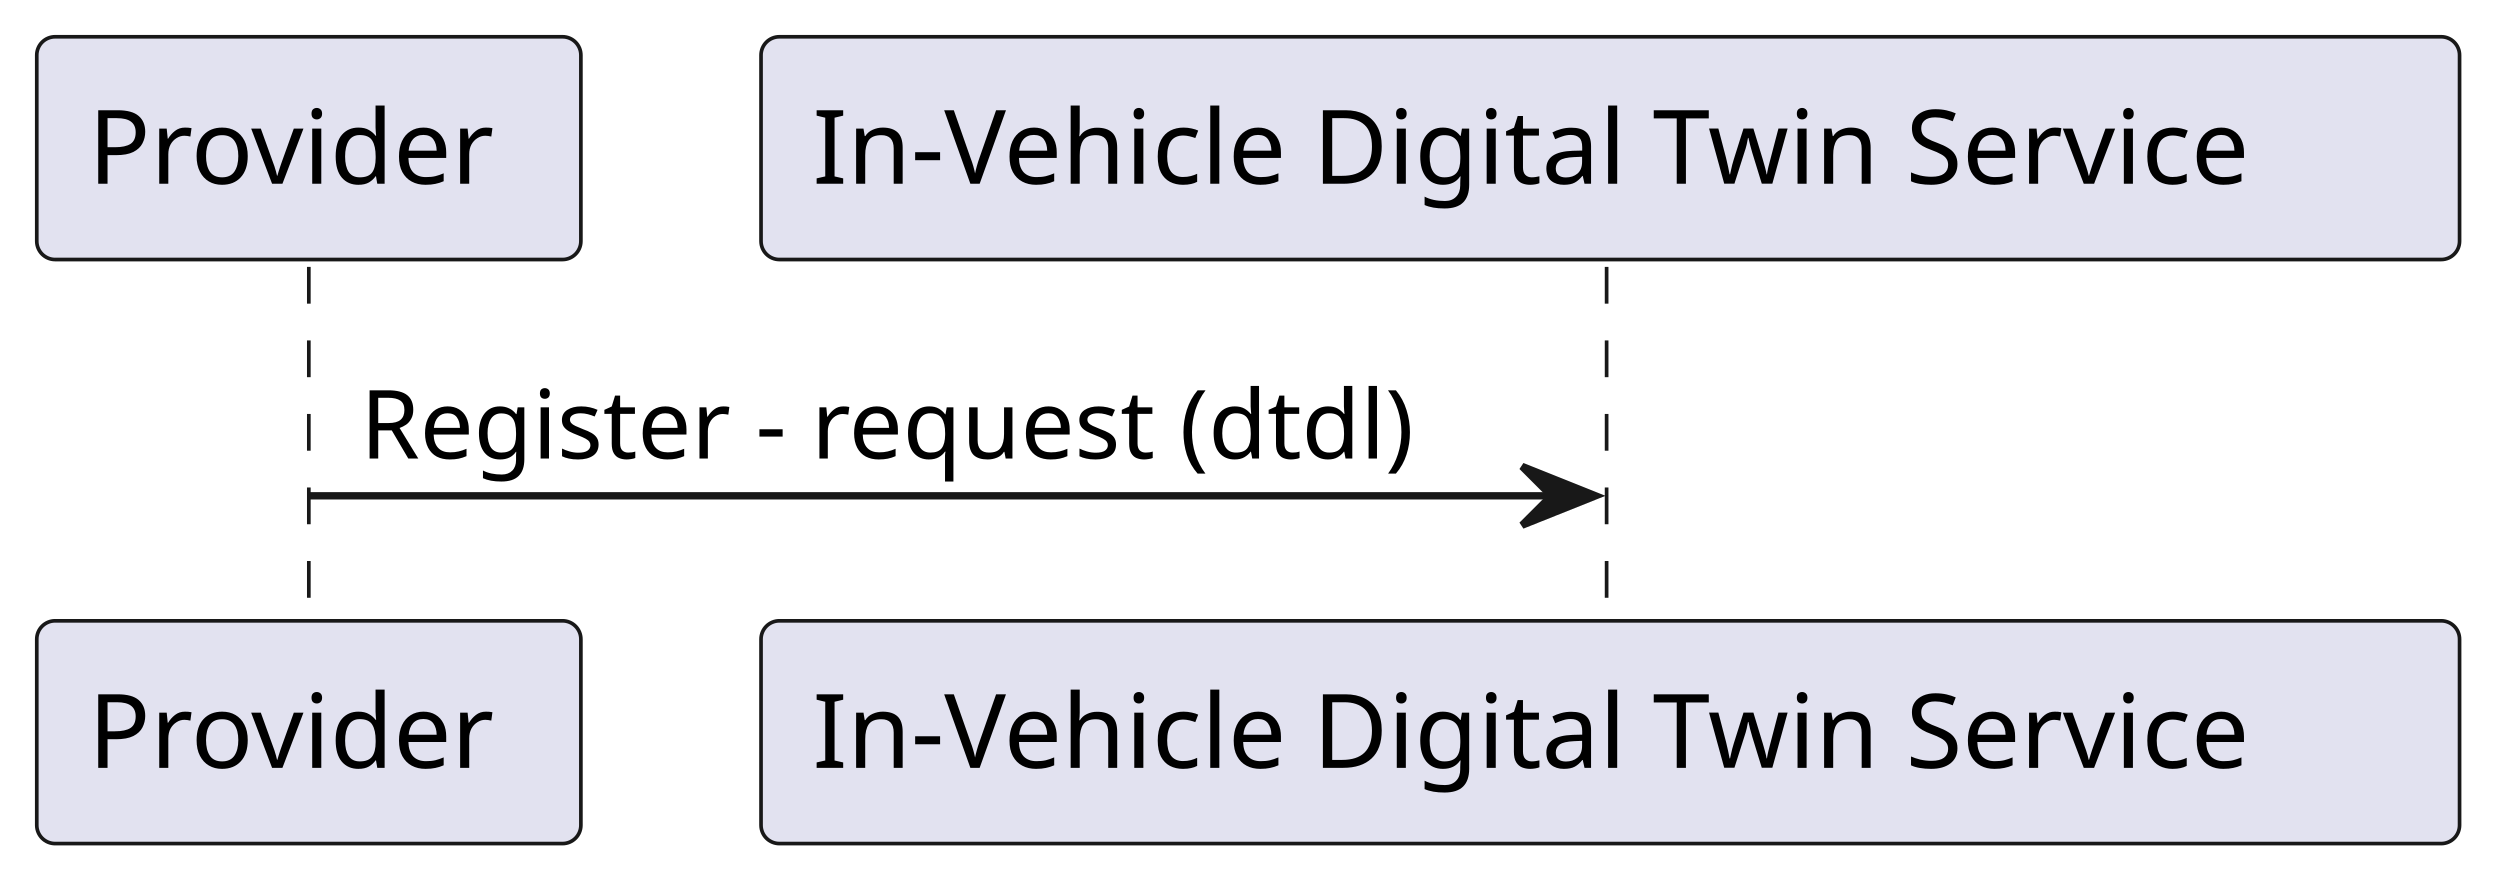
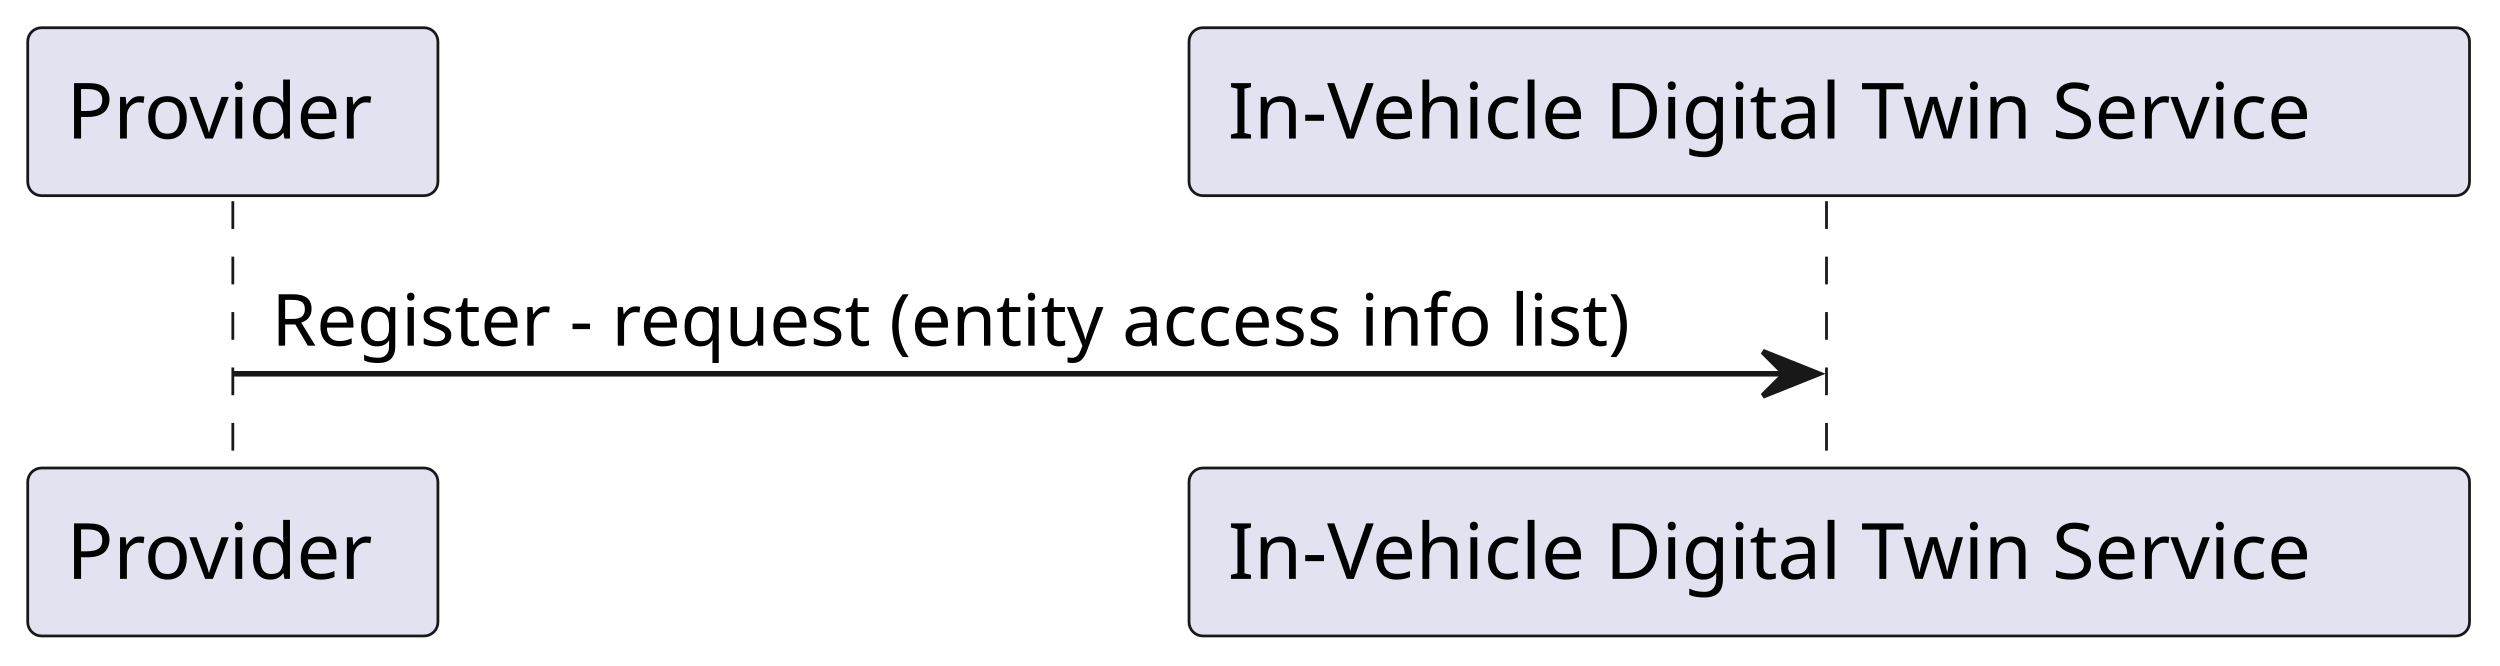
- <svg xmlns="http://www.w3.org/2000/svg" contentStyleType="text/css" height="120px" preserveAspectRatio="none" style="width:340px;height:120px;background:#FFFFFF;" version="1.1" viewBox="0 0 340 120" width="340px" zoomAndPan="magnify">
+ <svg xmlns="http://www.w3.org/2000/svg" contentStyleType="text/css" height="120px" preserveAspectRatio="none" style="width:451px;height:120px;background:#FFFFFF;" version="1.1" viewBox="0 0 451 120" width="451px" zoomAndPan="magnify">
  <defs />
  <g>
    <line style="stroke:#181818;stroke-width:0.5;stroke-dasharray:5.0,5.0;" x1="42" x2="42" y1="36.297" y2="85.43" />
-     <line style="stroke:#181818;stroke-width:0.5;stroke-dasharray:5.0,5.0;" x1="218.5" x2="218.5" y1="36.297" y2="85.43" />
+     <line style="stroke:#181818;stroke-width:0.5;stroke-dasharray:5.0,5.0;" x1="329.5" x2="329.5" y1="36.297" y2="85.43" />
    <rect fill="#E2E2F0" height="30.297" rx="2.5" ry="2.5" style="stroke:#181818;stroke-width:0.5;" width="74" x="5" y="5" />
    <text fill="#000000" font-family="sans-serif" font-size="14" lengthAdjust="spacing" textLength="60" x="12" y="24.995">Provider</text>
    <rect fill="#E2E2F0" height="30.297" rx="2.5" ry="2.5" style="stroke:#181818;stroke-width:0.5;" width="74" x="5" y="84.43" />
    <text fill="#000000" font-family="sans-serif" font-size="14" lengthAdjust="spacing" textLength="60" x="12" y="104.425">Provider</text>
-     <rect fill="#E2E2F0" height="30.297" rx="2.5" ry="2.5" style="stroke:#181818;stroke-width:0.5;" width="231" x="103.5" y="5" />
-     <text fill="#000000" font-family="sans-serif" font-size="14" lengthAdjust="spacing" textLength="217" x="110.5" y="24.995">In-Vehicle Digital Twin Service</text>
-     <rect fill="#E2E2F0" height="30.297" rx="2.5" ry="2.5" style="stroke:#181818;stroke-width:0.5;" width="231" x="103.5" y="84.43" />
-     <text fill="#000000" font-family="sans-serif" font-size="14" lengthAdjust="spacing" textLength="217" x="110.5" y="104.425">In-Vehicle Digital Twin Service</text>
-     <polygon fill="#181818" points="207,63.43,217,67.43,207,71.43,211,67.43" style="stroke:#181818;stroke-width:1.0;" />
-     <line style="stroke:#181818;stroke-width:1.0;" x1="42" x2="213" y1="67.43" y2="67.43" />
-     <text fill="#000000" font-family="sans-serif" font-size="13" lengthAdjust="spacing" textLength="153" x="49" y="62.364">Register - request (dtdl)</text>
+     <rect fill="#E2E2F0" height="30.297" rx="2.5" ry="2.5" style="stroke:#181818;stroke-width:0.5;" width="231" x="214.5" y="5" />
+     <text fill="#000000" font-family="sans-serif" font-size="14" lengthAdjust="spacing" textLength="217" x="221.5" y="24.995">In-Vehicle Digital Twin Service</text>
+     <rect fill="#E2E2F0" height="30.297" rx="2.5" ry="2.5" style="stroke:#181818;stroke-width:0.5;" width="231" x="214.5" y="84.43" />
+     <text fill="#000000" font-family="sans-serif" font-size="14" lengthAdjust="spacing" textLength="217" x="221.5" y="104.425">In-Vehicle Digital Twin Service</text>
+     <polygon fill="#181818" points="318,63.43,328,67.43,318,71.43,322,67.43" style="stroke:#181818;stroke-width:1.0;" />
+     <line style="stroke:#181818;stroke-width:1.0;" x1="42" x2="324" y1="67.43" y2="67.43" />
+     <text fill="#000000" font-family="sans-serif" font-size="13" lengthAdjust="spacing" textLength="264" x="49" y="62.364">Register - request (entity access info list)</text>
  </g>
</svg>
